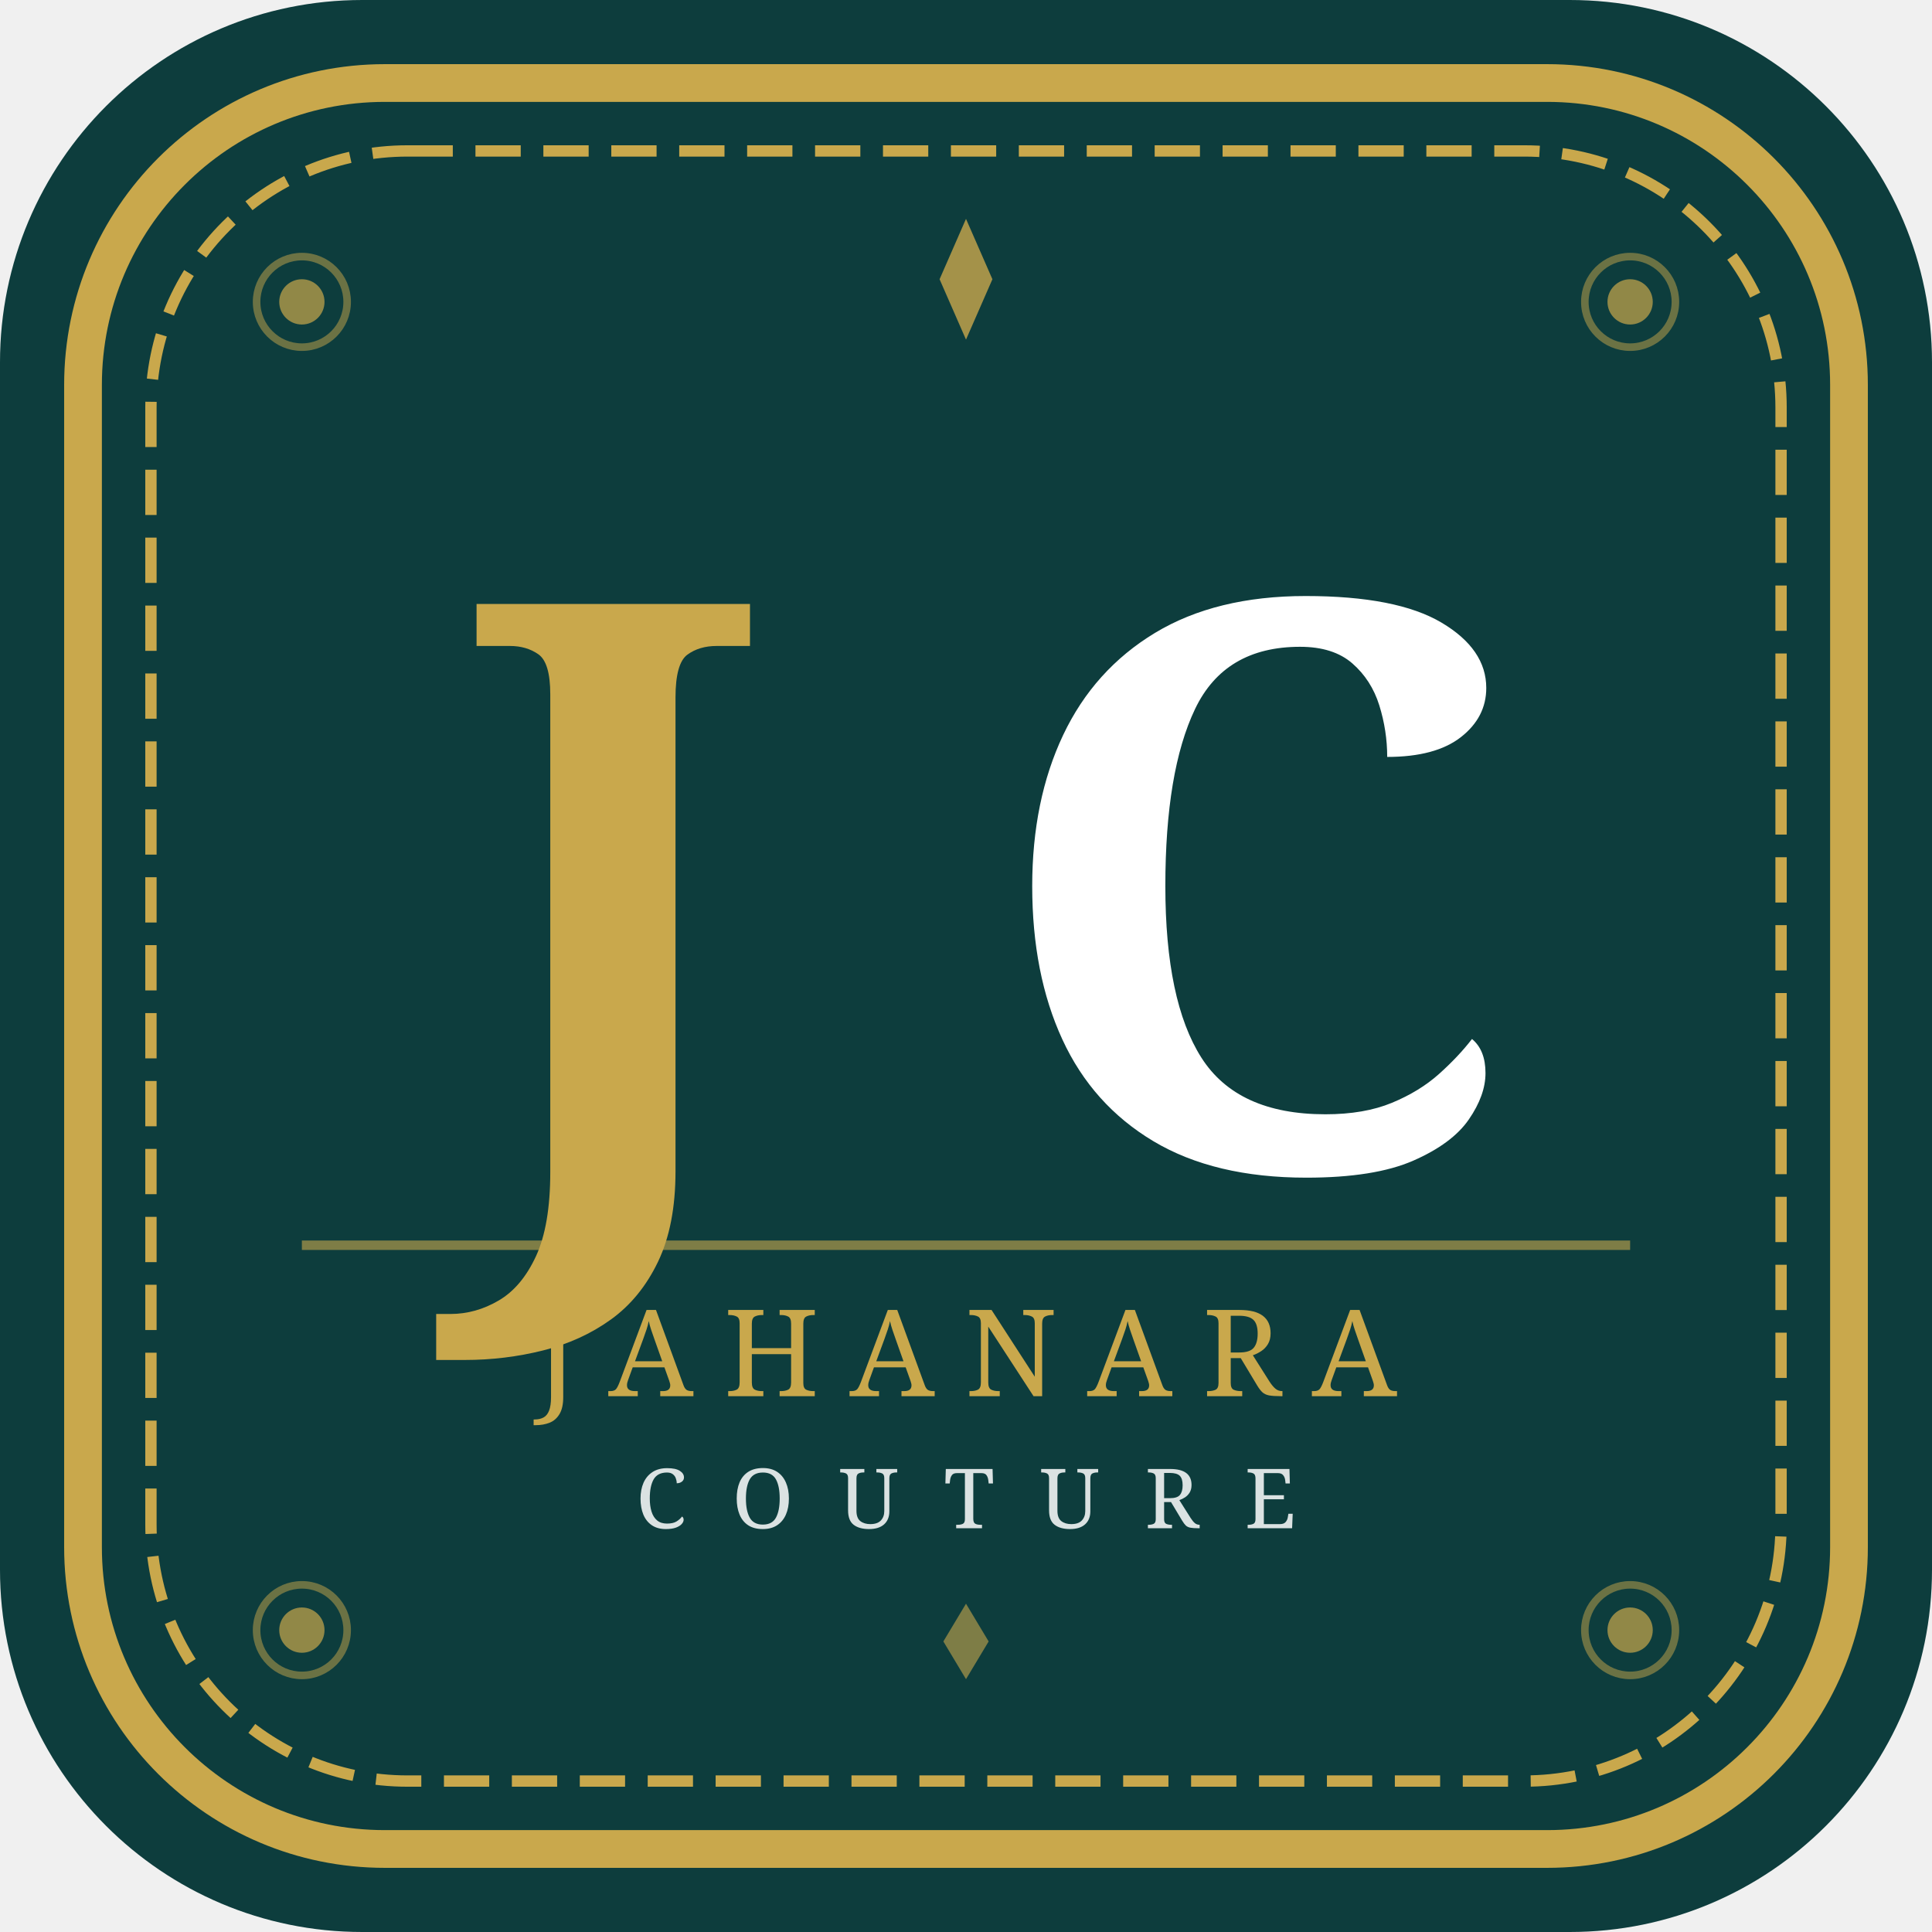
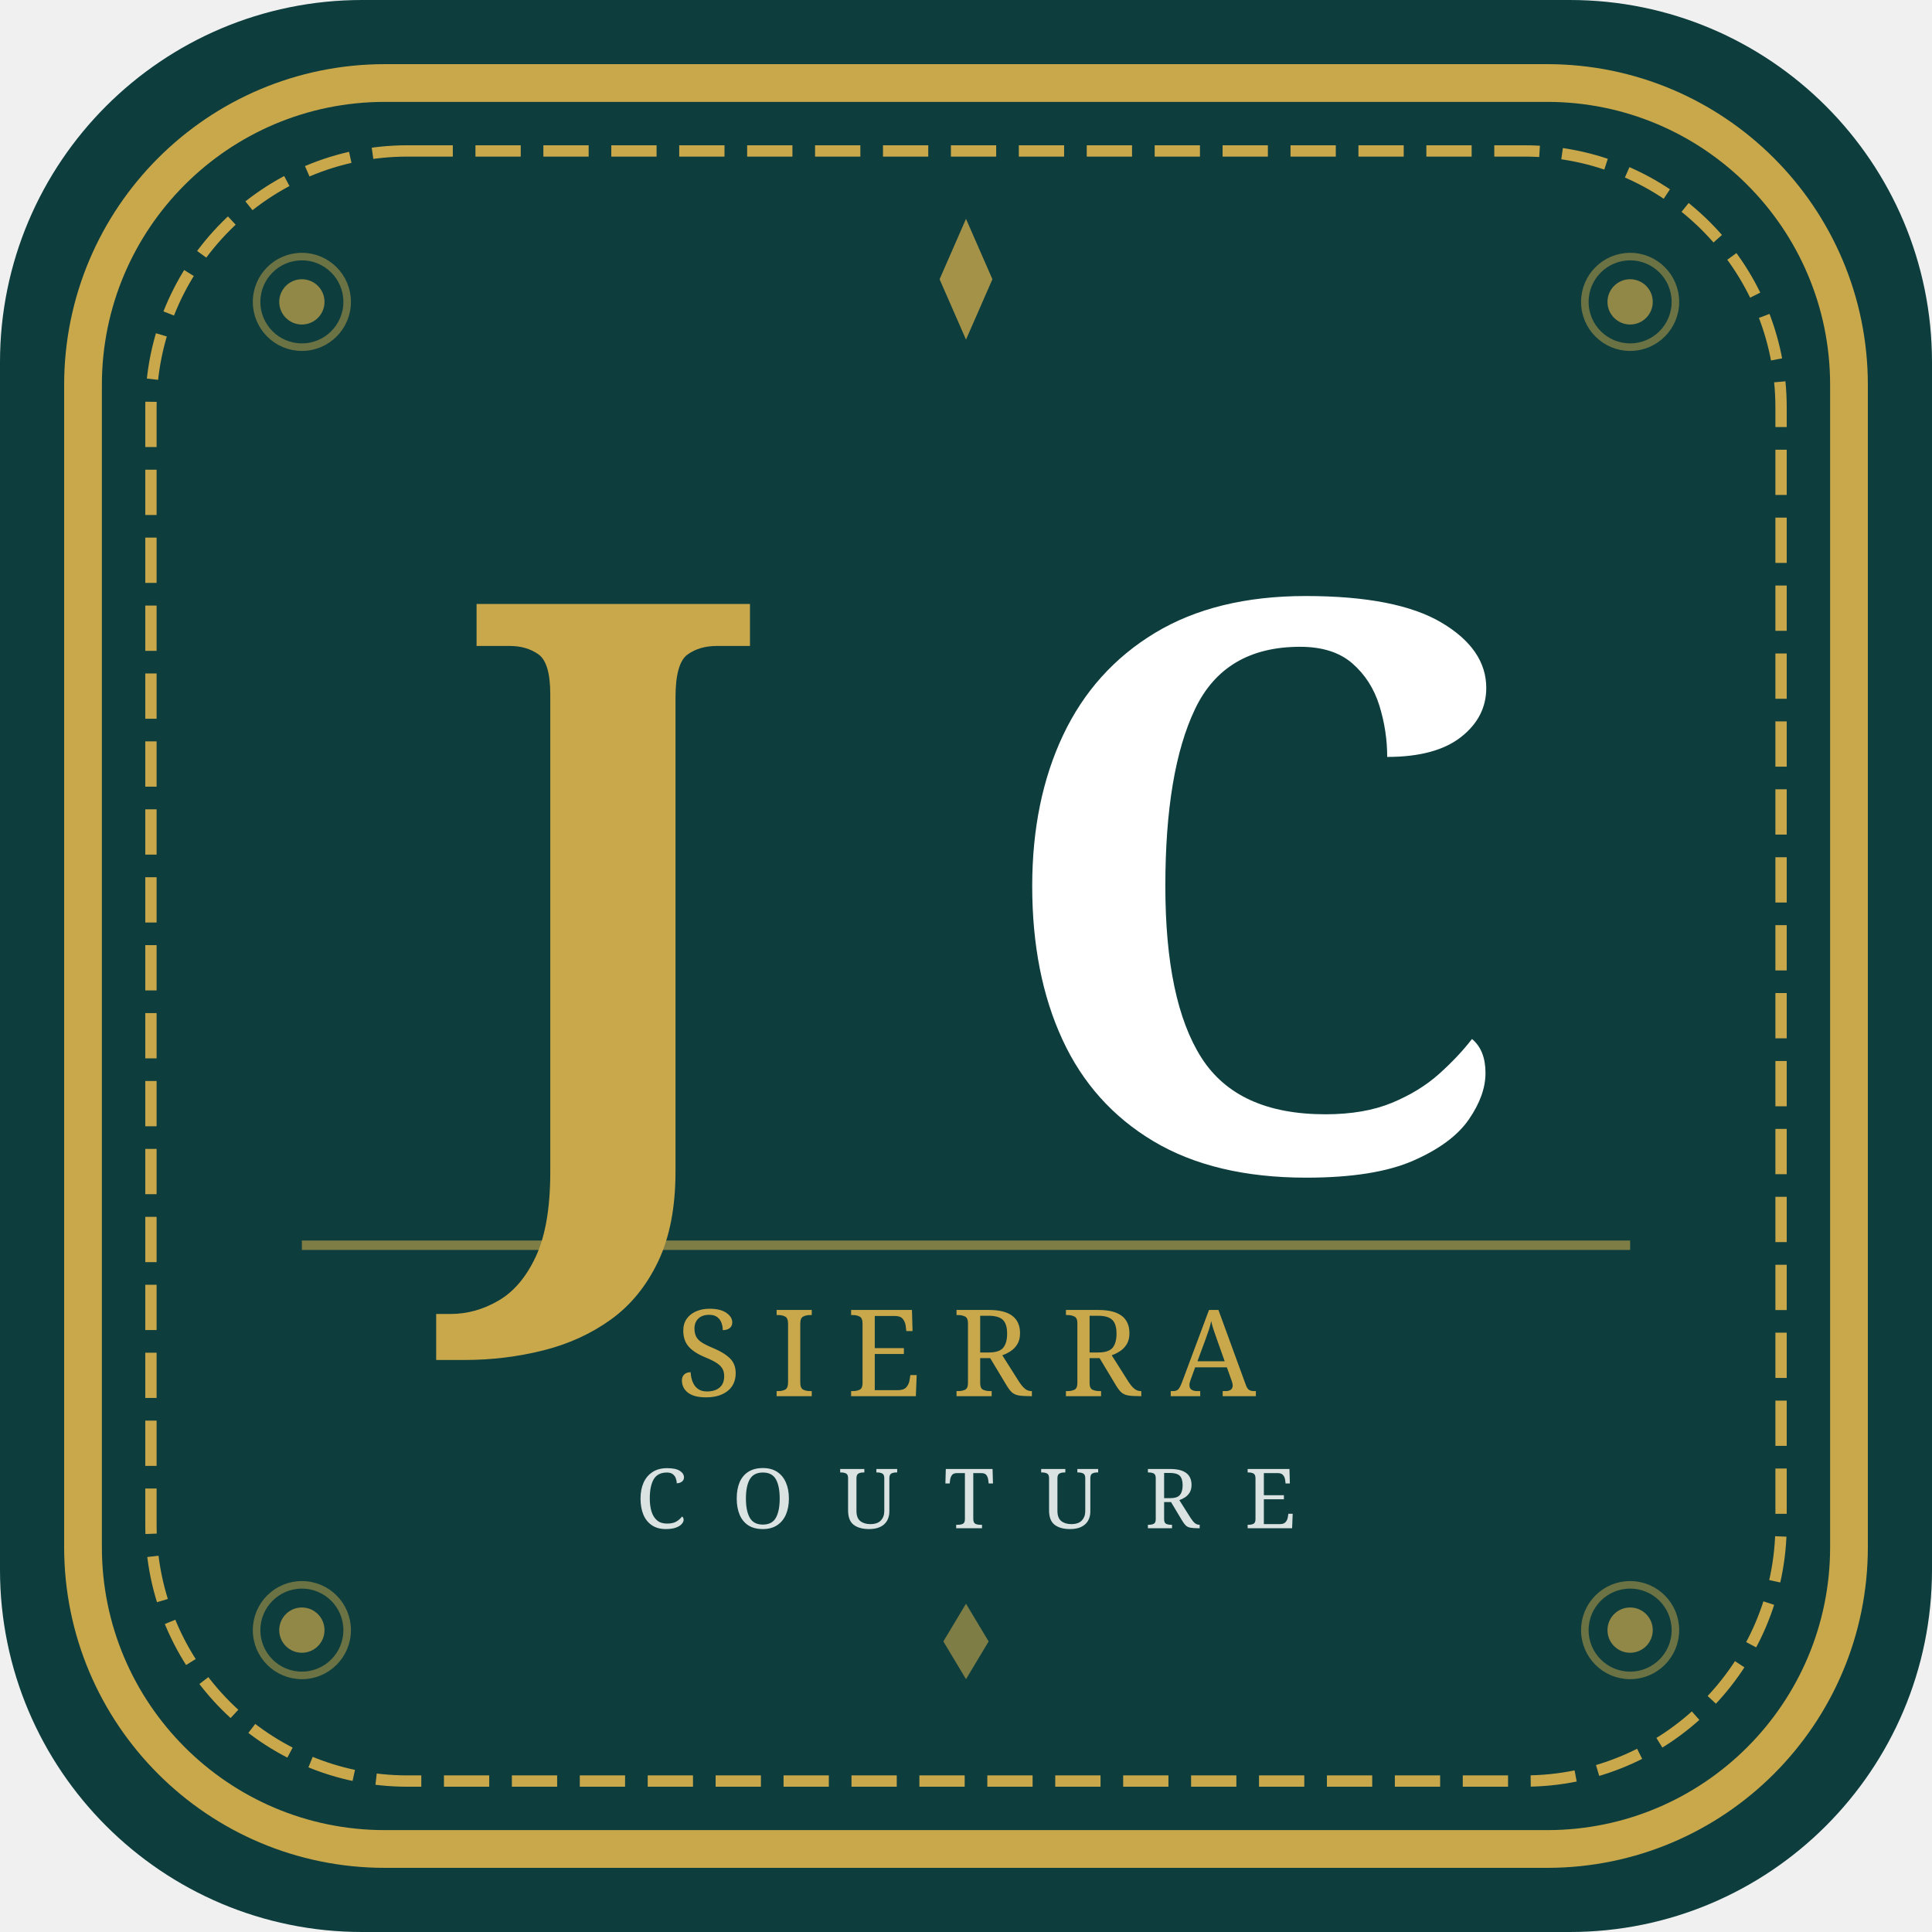
<svg xmlns="http://www.w3.org/2000/svg" viewBox="0 0 512 512">
  <rect width="512" height="512" rx="96" fill="#0d3d3d" />
  <rect x="22" y="22" width="468" height="468" rx="80" fill="none" stroke="#C9A84C" stroke-width="10" />
  <rect x="40" y="40" width="432" height="432" rx="68" fill="none" stroke="#C9A84C" stroke-width="3" stroke-dasharray="12 6" />
  <circle cx="80" cy="80" r="6" fill="#C9A84C" opacity="0.7" />
  <circle cx="80" cy="80" r="12" fill="none" stroke="#C9A84C" stroke-width="2" opacity="0.5" />
  <circle cx="432" cy="80" r="6" fill="#C9A84C" opacity="0.7" />
  <circle cx="432" cy="80" r="12" fill="none" stroke="#C9A84C" stroke-width="2" opacity="0.5" />
  <circle cx="80" cy="432" r="6" fill="#C9A84C" opacity="0.7" />
  <circle cx="80" cy="432" r="12" fill="none" stroke="#C9A84C" stroke-width="2" opacity="0.5" />
  <circle cx="432" cy="432" r="6" fill="#C9A84C" opacity="0.7" />
  <circle cx="432" cy="432" r="12" fill="none" stroke="#C9A84C" stroke-width="2" opacity="0.5" />
  <polygon points="256,58 263,74 256,90 249,74" fill="#C9A84C" opacity="0.8" />
  <text x="120" y="310" font-family="Georgia, serif" font-size="210" font-weight="bold" fill="#C9A84C" letter-spacing="-8">J</text>
  <text x="262" y="310" font-family="Georgia, serif" font-size="210" font-weight="bold" fill="#ffffff" letter-spacing="-8">C</text>
  <line x1="80" y1="330" x2="432" y2="330" stroke="#C9A84C" stroke-width="2.5" opacity="0.6" />
-   <text x="256" y="370" font-family="Georgia, serif" font-size="32" font-weight="normal" fill="#C9A84C" text-anchor="middle" letter-spacing="8">JAHANARA</text>
+   <text x="256" y="370" font-family="Georgia, serif" font-size="32" font-weight="normal" fill="#C9A84C" text-anchor="middle" letter-spacing="8">SIERRA</text>
  <text x="256" y="405" font-family="Georgia, serif" font-size="22" font-weight="normal" fill="#ffffff" text-anchor="middle" letter-spacing="12" opacity="0.85">COUTURE</text>
  <polygon points="256,425 262,435 256,445 250,435" fill="#C9A84C" opacity="0.6" />
</svg>
